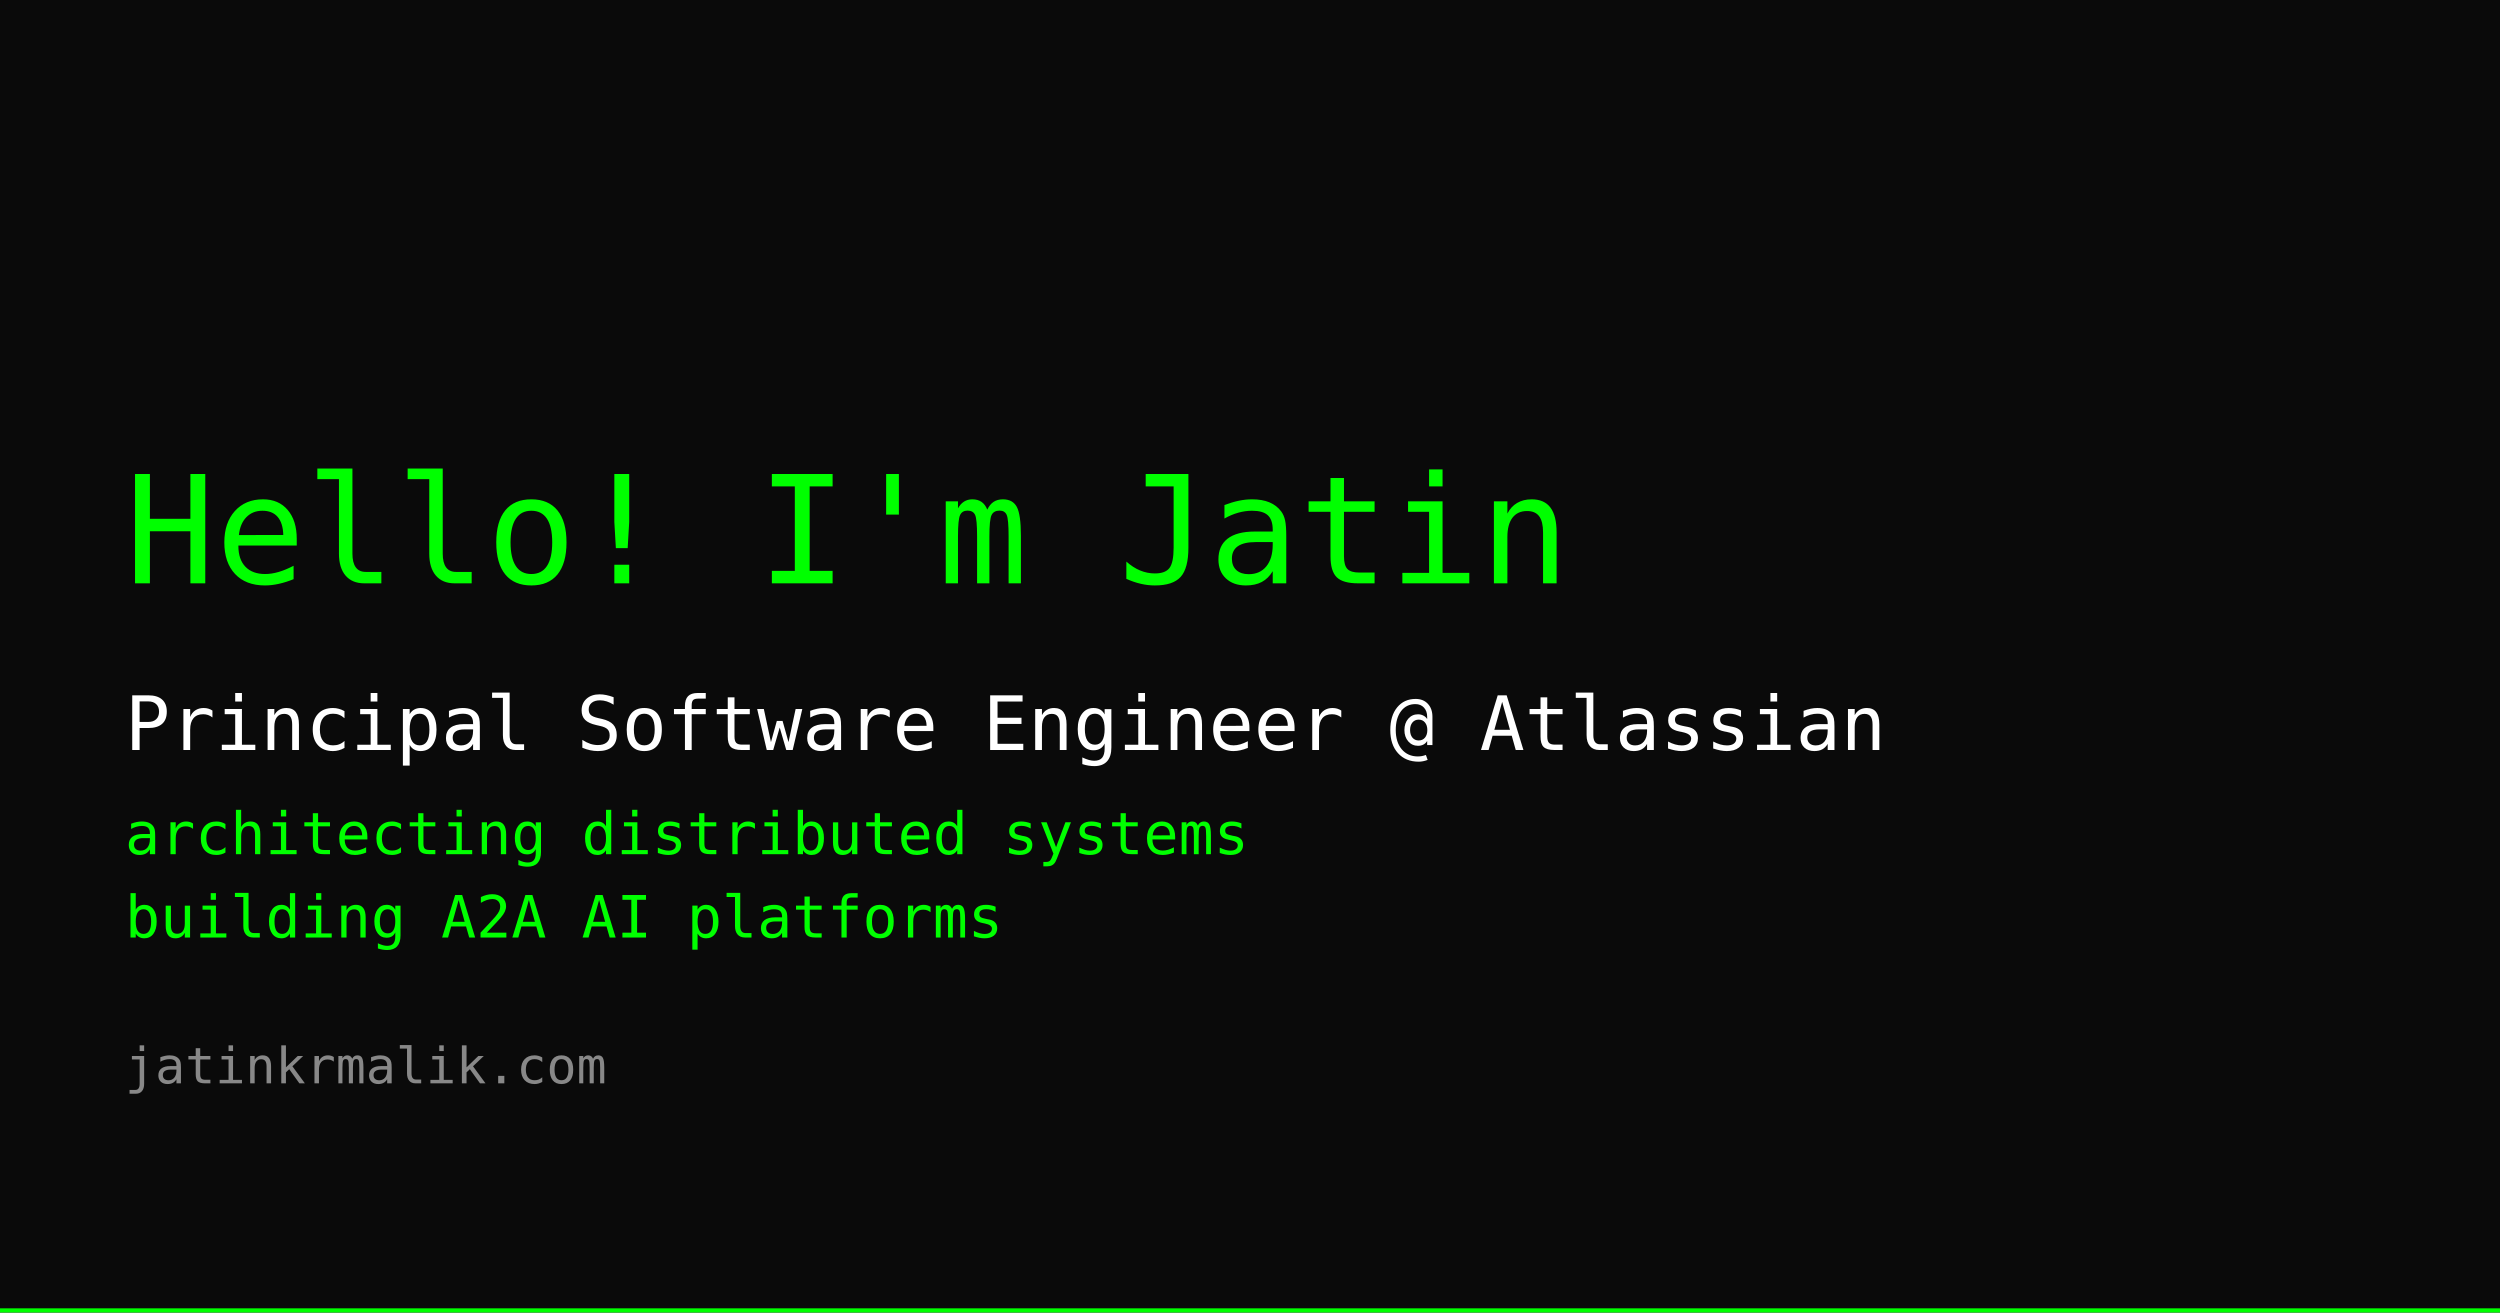
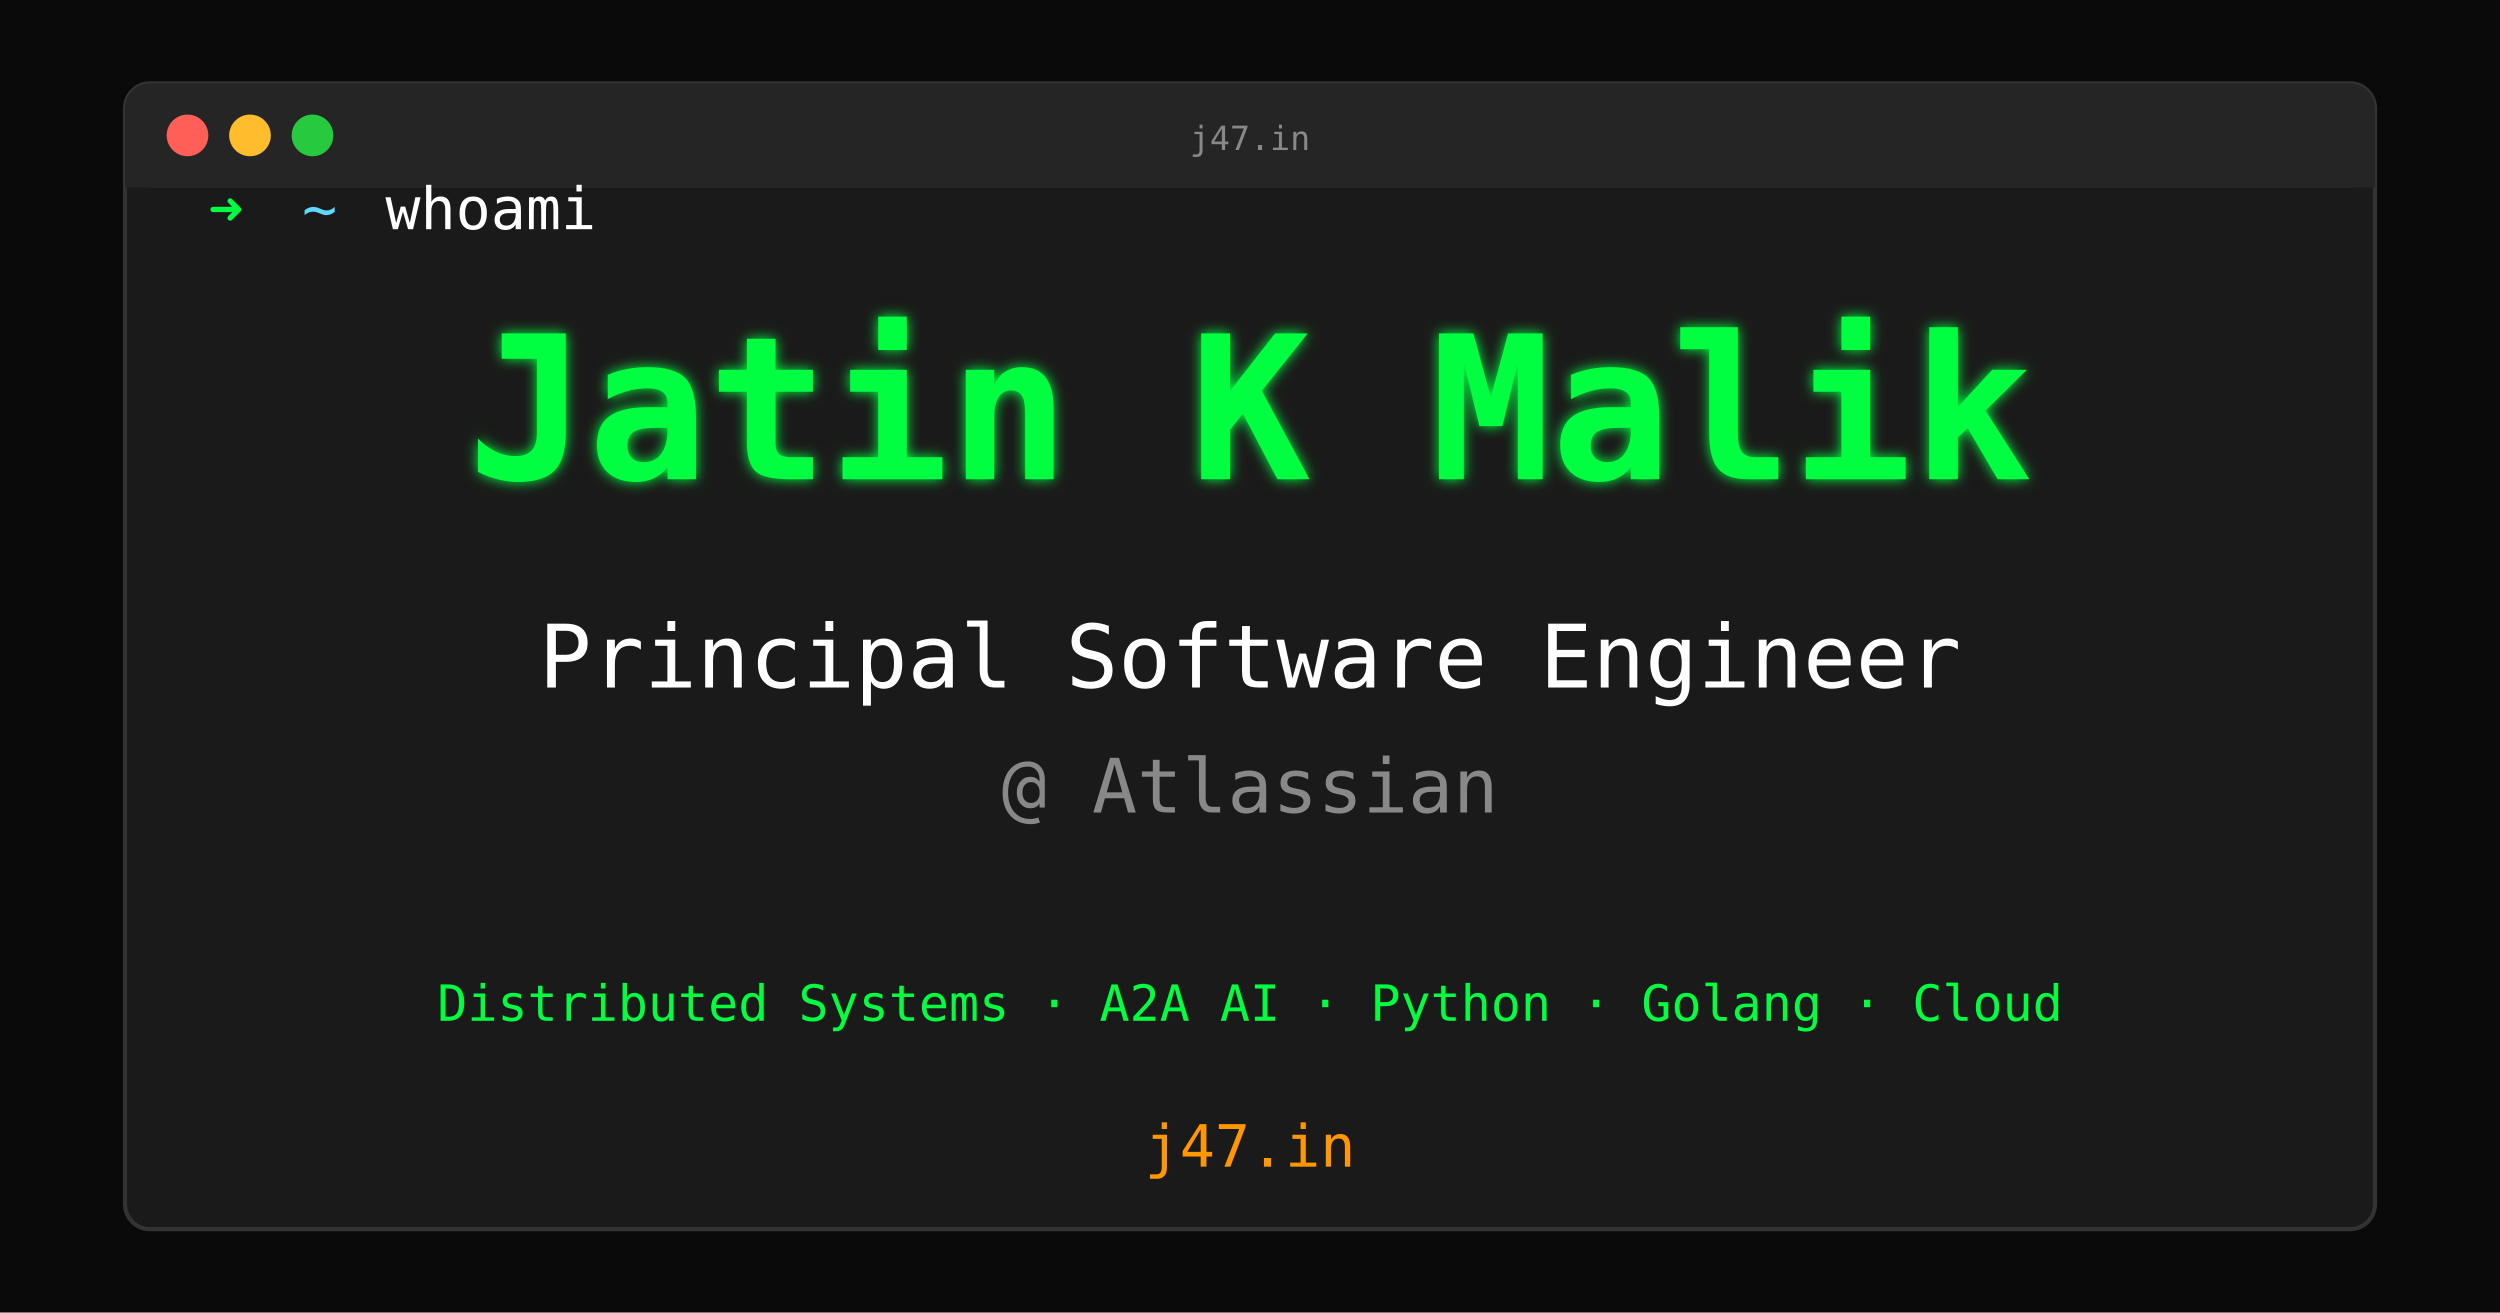
<svg xmlns="http://www.w3.org/2000/svg" width="1200" height="630">
+   <defs>
+     <pattern id="scanlines" x="0" y="0" width="1" height="4" patternUnits="userSpaceOnUse">
+       <rect x="0" y="2" width="1" height="1" fill="#000000" opacity="0.08" />
+     </pattern>
+     <filter id="glow">
+       <feGaussianBlur stdDeviation="3" result="blur" />
+       <feComposite in="SourceGraphic" in2="blur" operator="over" />
+     </filter>
+   </defs>
  <rect width="100%" height="100%" fill="#0a0a0a" />
-   <text x="60" y="280" font-family="monospace" font-size="72" fill="#00ff00">Hello! I'm Jatin</text>
-   <text x="60" y="360" font-family="monospace" font-size="36" fill="#ffffff">Principal Software Engineer @ Atlassian</text>
-   <text x="60" y="410" font-family="monospace" font-size="28" fill="#00ff00">architecting distributed systems</text>
-   <text x="60" y="450" font-family="monospace" font-size="28" fill="#00ff00">building A2A AI platforms</text>
-   <text x="60" y="520" font-family="monospace" font-size="24" fill="#888888">jatinkrmalik.com</text>
-   <rect x="0" y="628" width="1200" height="2" fill="#00ff00" />
+   <rect width="100%" height="100%" fill="url(#scanlines)" />
+   <g transform="translate(60, 40)">
+     <rect x="0" y="0" width="1080" height="550" rx="12" fill="#1a1a1a" stroke="#333333" stroke-width="2" />
+     <rect x="0" y="0" width="1080" height="50" rx="12" fill="#252525" />
+     <rect x="0" y="25" width="1080" height="25" fill="#252525" />
+     <circle cx="30" cy="25" r="10" fill="#ff5f56" />
+     <circle cx="60" cy="25" r="10" fill="#ffbd2e" />
+     <circle cx="90" cy="25" r="10" fill="#27c93f" />
+     <text x="540" y="32" text-anchor="middle" font-family="monospace" font-size="16" fill="#888888">j47.in</text>
+     <g transform="translate(40, 70)">
+       <text font-family="monospace" font-size="28" fill="#00ff41">
+         <tspan x="0" y="0">➜</tspan>
+         <tspan x="45" y="0" fill="#5fd7ff">~</tspan>
+         <tspan x="85" y="0" fill="#ffffff">whoami</tspan>
+       </text>
+       <text x="500" y="120" text-anchor="middle" font-family="monospace" font-size="96" fill="#00ff41" filter="url(#glow)" font-weight="bold">
+         Jatin K Malik
+       </text>
+       <text x="500" y="220" text-anchor="middle" font-family="monospace" font-size="42" fill="#ffffff">
+         Principal Software Engineer
+       </text>
+       <text x="500" y="280" text-anchor="middle" font-family="monospace" font-size="36" fill="#888888">
+         @ Atlassian
+       </text>
+       <text x="500" y="380" text-anchor="middle" font-family="monospace" font-size="24" fill="#00ff41">
+         Distributed Systems · A2A AI · Python · Golang · Cloud
+       </text>
+       <text x="500" y="450" text-anchor="middle" font-family="monospace" font-size="28" fill="#ff9800">
+         j47.in
+       </text>
+     </g>
+   </g>
</svg>
